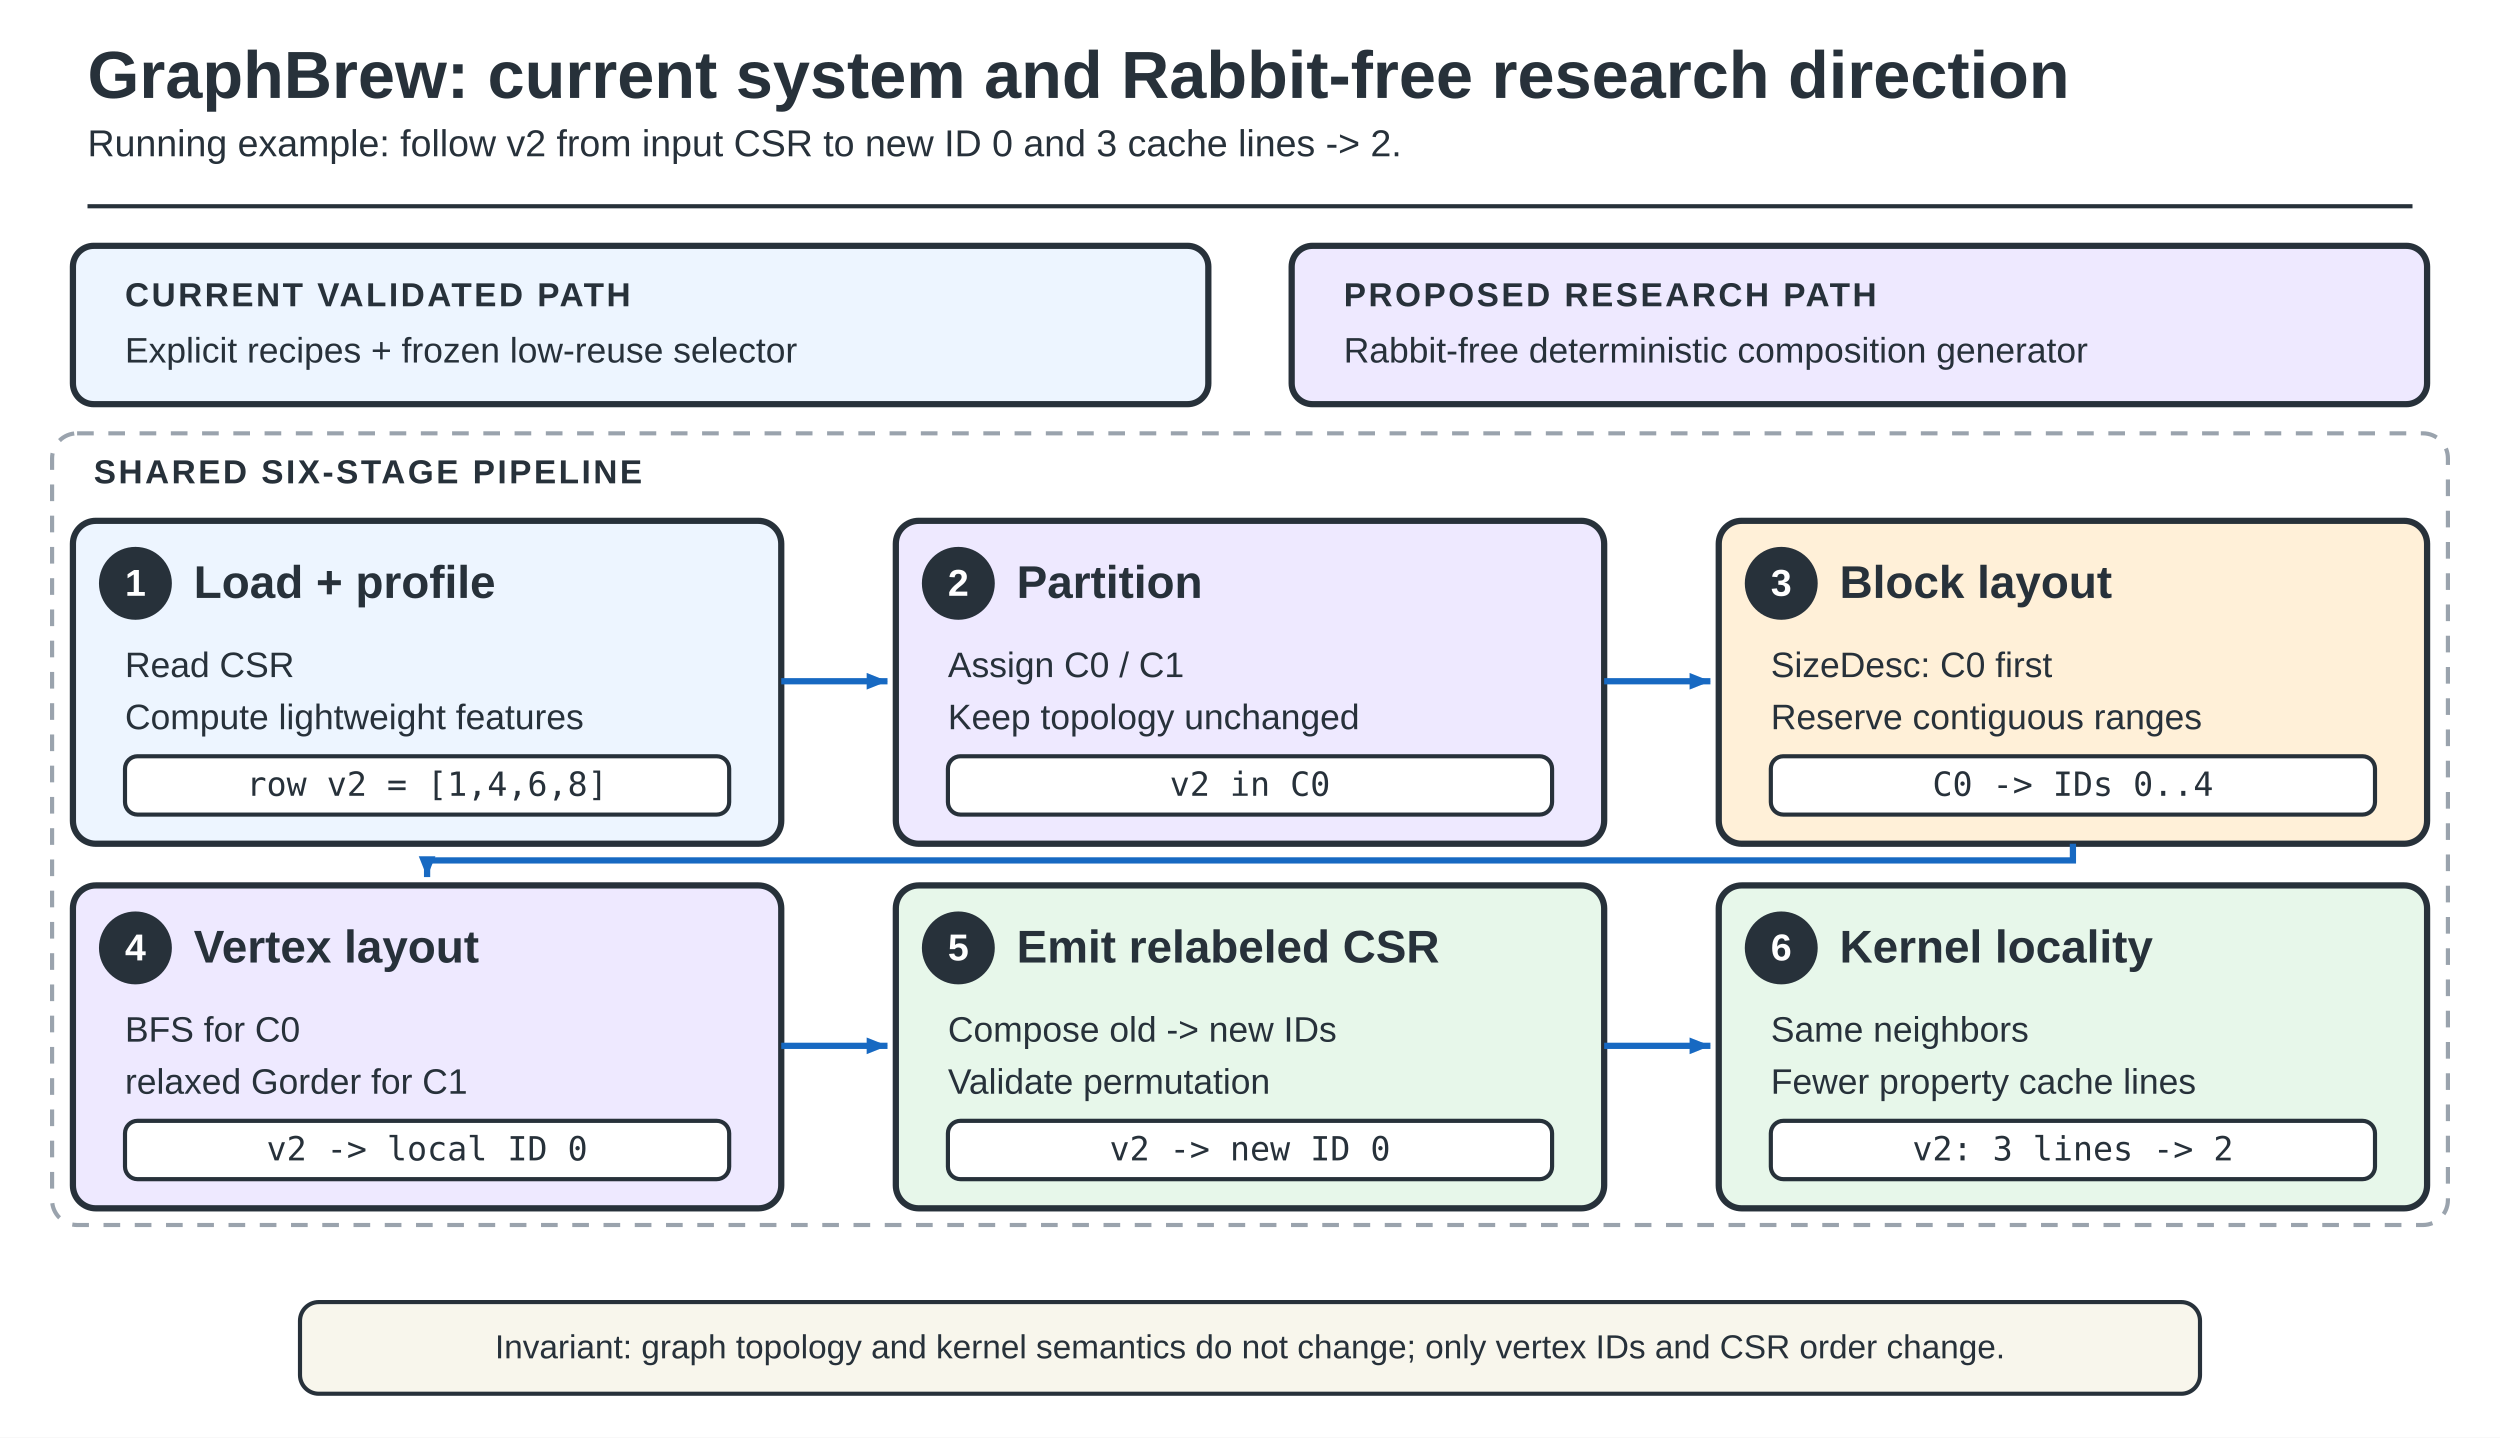
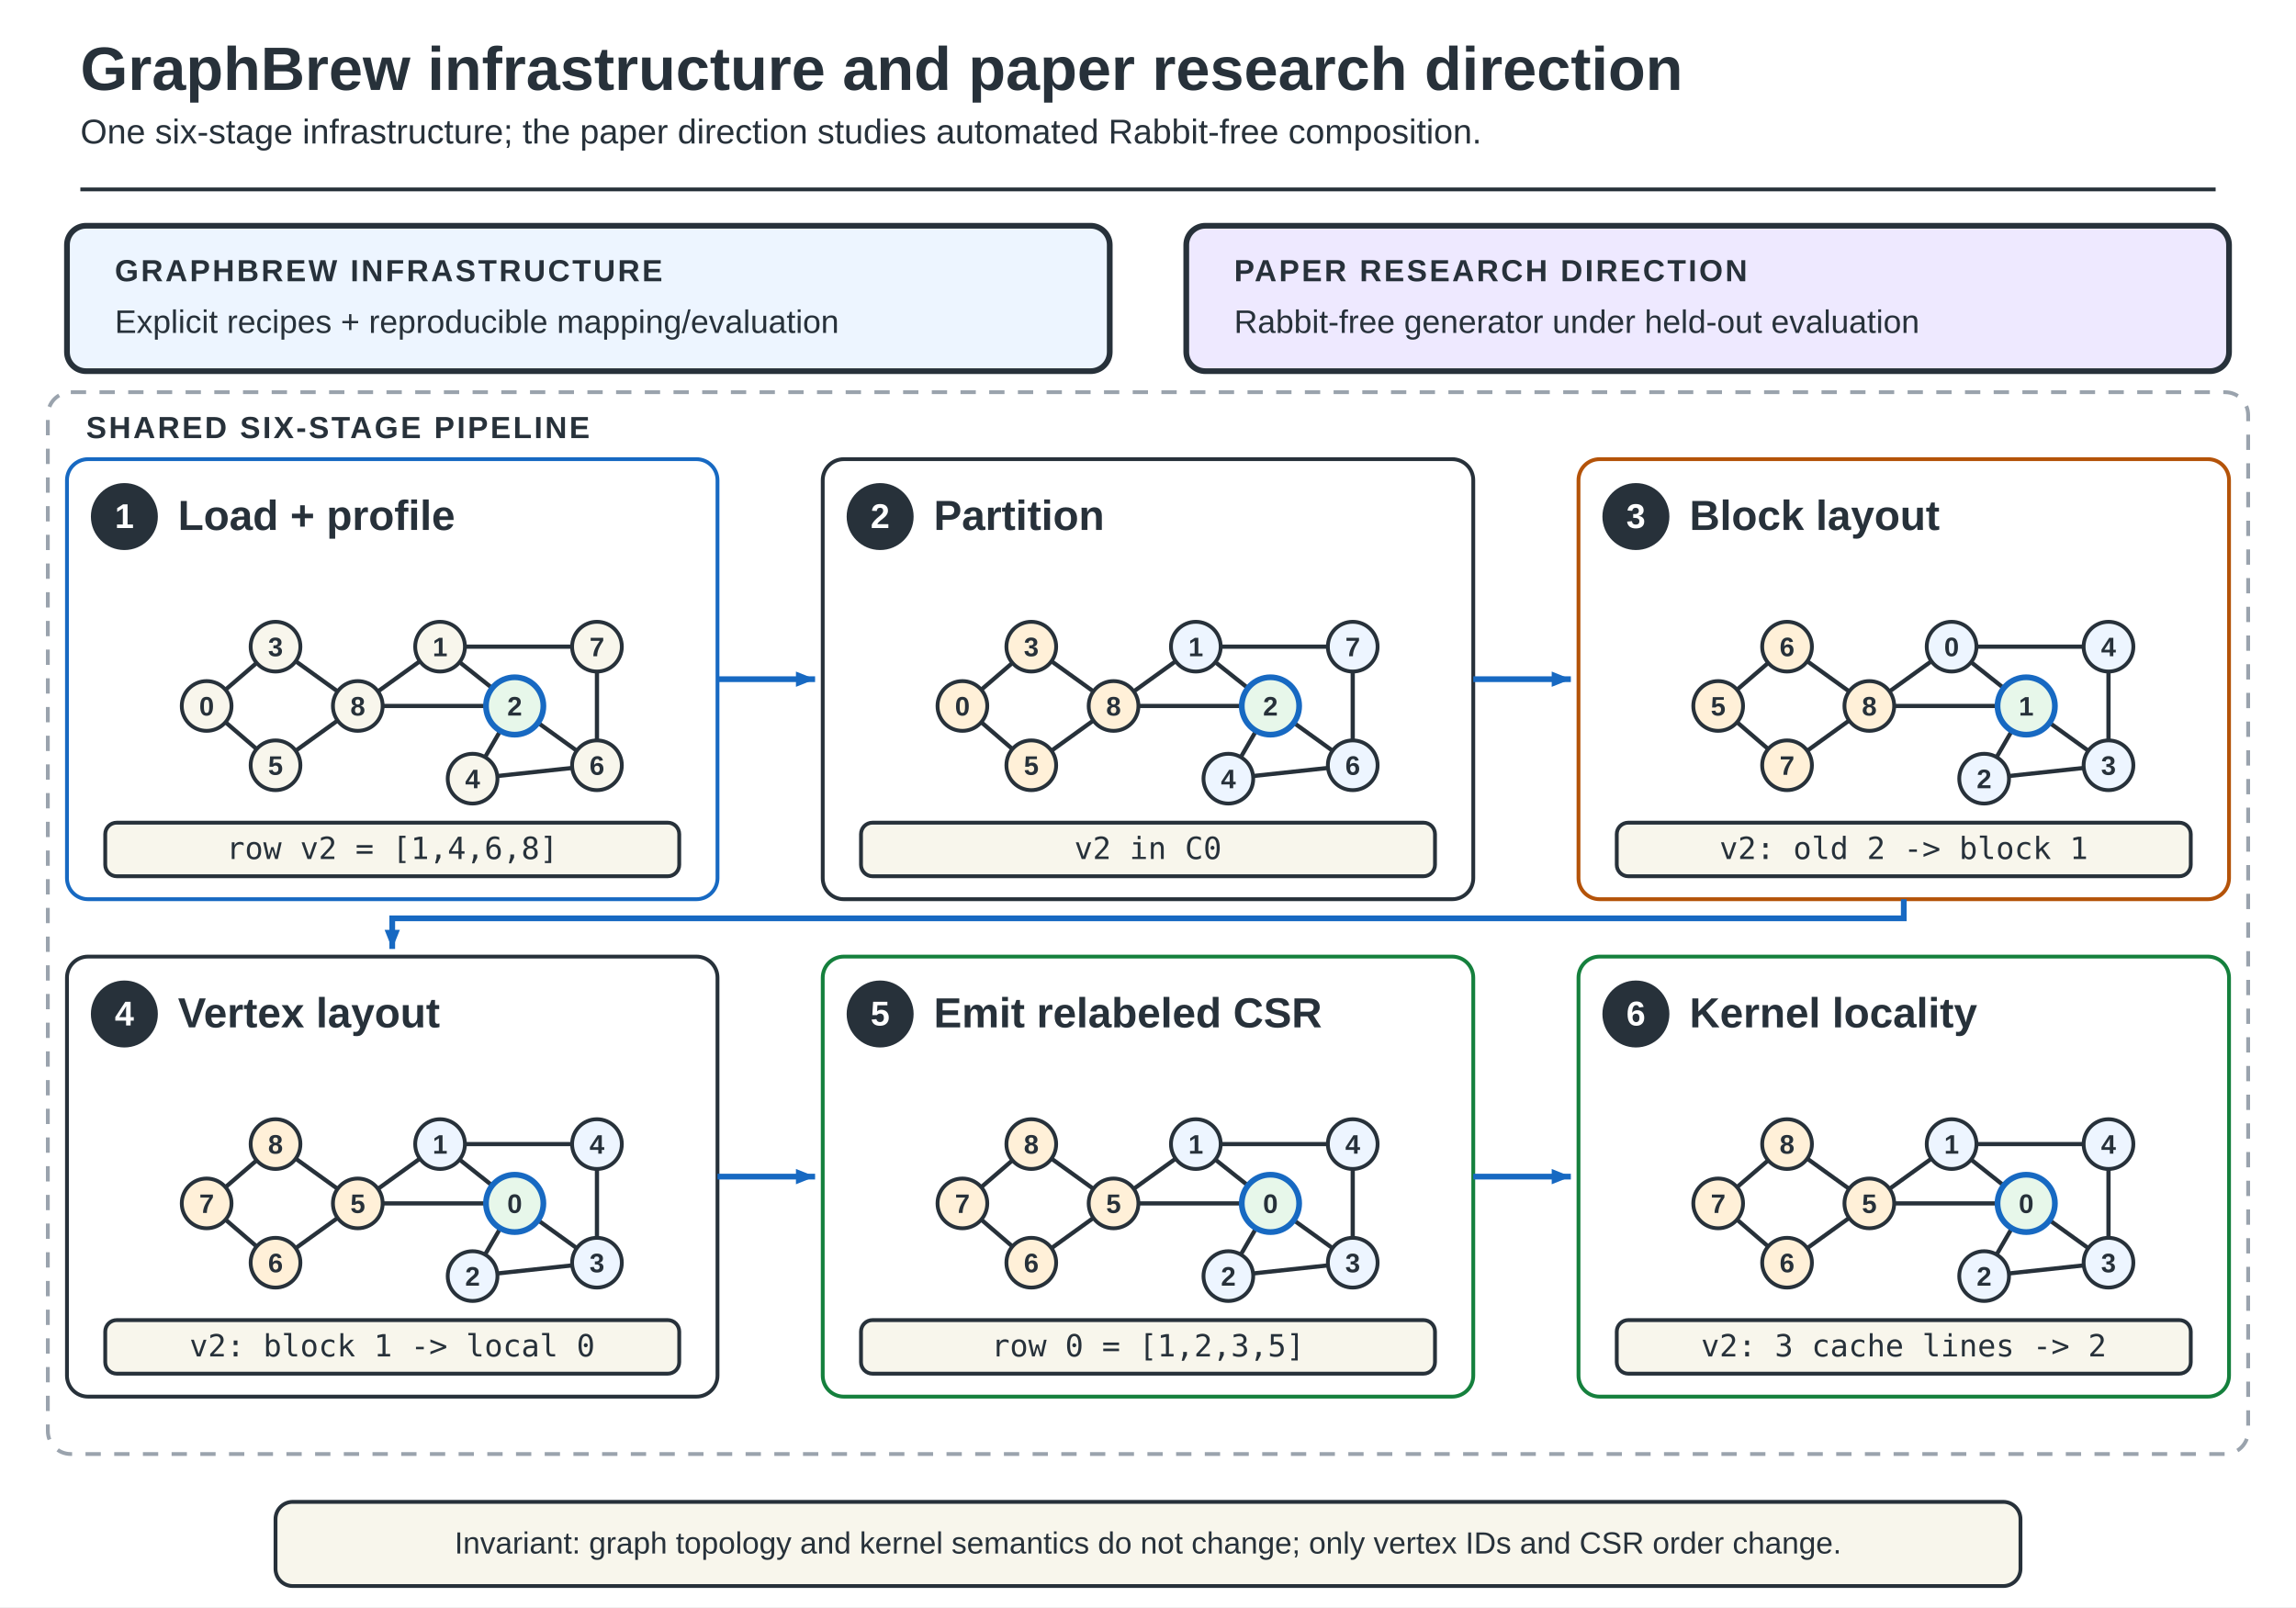
- <svg xmlns="http://www.w3.org/2000/svg" width="1200" height="690" viewBox="0 0 1200 690" role="img" aria-labelledby="title desc" fill="#27313A">
+ <svg xmlns="http://www.w3.org/2000/svg" width="1200" height="840" viewBox="0 0 1200 840" role="img" aria-labelledby="title desc" fill="#27313A">
  <defs>
    <marker id="arrow" viewBox="0 0 10 8" markerWidth="10" markerHeight="8" refX="10" refY="4" orient="auto" markerUnits="userSpaceOnUse">
      <path d="M0 0 L10 4 L0 8 Z" fill="#1769C2" />
    </marker>
    <style>
      :root{color-scheme:light dark}
      @media(prefers-color-scheme:dark){
        [fill="#27313A"]{fill:#ECE7DD}[stroke="#27313A"]{stroke:#ECE7DD}
        [fill="#FFFFFF"]{fill:#1E2327}[fill="#F8F6EC"]{fill:#252A2E}
        [fill="#EDF5FF"]{fill:#273846}[fill="#E7F7EA"]{fill:#24382A}
        [fill="#FFF0D8"]{fill:#3B3122}[fill="#F7DEDC"]{fill:#3D292A}
        [fill="#EEE9FF"]{fill:#302C3C}[stroke="#9AA3AD"]{stroke:#747D86}
        [stroke="#1769C2"]{stroke:#63A8FF}[fill="#1769C2"]{fill:#63A8FF}
+         [stroke="#B45309"]{stroke:#F0B35A}[stroke="#15803D"]{stroke:#63D68B}
        .arrow{stroke:#63A8FF!important}.edge{stroke:#ECE7DD!important}
      }
      .sans{font-family:Arial,Helvetica,sans-serif}
      .mono{font-family:"SFMono-Regular",Consolas,monospace}
      .title{font-size:32px;font-weight:700}.subtitle{font-size:18px}
      .domain{font-size:16px;font-weight:700;letter-spacing:1.2px}.heading{font-size:22px;font-weight:700}
-       .label{font-size:18px;font-weight:700}.body{font-size:17px}.small{font-size:16px}
+       .label{font-size:18px;font-weight:700}.body{font-size:17px}.small{font-size:16px}.micro{font-size:14px;font-weight:700}
      .arrow{fill:none;stroke:#1769C2;stroke-width:3;marker-end:url(#arrow)}
      .edge{stroke:#27313A;stroke-width:2.2}
    </style>
  </defs>
-   <rect width="1200" height="690" fill="#FFFFFF" />
-   <text x="42" y="47" class="sans title">GraphBrew: current system and Rabbit-free research direction</text>
-   <text x="42" y="75" class="sans subtitle">Running example: follow v2 from input CSR to new ID 0 and 3 cache lines -&gt; 2.</text>
+   <rect width="1200" height="840" fill="#FFFFFF" />
+   <text x="42" y="47" class="sans title">GraphBrew infrastructure and paper research direction</text>
+   <text x="42" y="75" class="sans subtitle">One six-stage infrastructure; the paper direction studies automated Rabbit-free composition.</text>
  <line x1="42" y1="99" x2="1158" y2="99" stroke="#27313A" stroke-width="2" />
  <rect x="35" y="118" width="545" height="76" rx="10" fill="#EDF5FF" stroke="#27313A" stroke-width="3" />
-   <text x="60" y="147" class="sans domain">CURRENT VALIDATED PATH</text>
-   <text x="60" y="174" class="sans body">Explicit recipes + frozen low-reuse selector</text>
+   <text x="60" y="147" class="sans domain">GRAPHBREW INFRASTRUCTURE</text>
+   <text x="60" y="174" class="sans body">Explicit recipes + reproducible mapping/evaluation</text>
  <rect x="620" y="118" width="545" height="76" rx="10" fill="#EEE9FF" stroke="#27313A" stroke-width="3" />
-   <text x="645" y="147" class="sans domain">PROPOSED RESEARCH PATH</text>
-   <text x="645" y="174" class="sans body">Rabbit-free deterministic composition generator</text>
-   <rect x="25" y="208" width="1150" height="380" rx="12" fill="none" stroke="#9AA3AD" stroke-width="2" stroke-dasharray="8 7" />
-   <text x="45" y="232" class="sans domain">SHARED SIX-STAGE PIPELINE</text>
-   <rect x="35" y="250" width="340" height="155" rx="11" fill="#EDF5FF" stroke="#27313A" stroke-width="3" />
-   <circle cx="65" cy="280" r="17" fill="#27313A" stroke="#27313A" stroke-width="1" />
-   <text x="65" y="286" class="sans label" text-anchor="middle" fill="#FFFFFF">1</text>
-   <text x="93" y="287" class="sans heading">Load + profile</text>
-   <text x="60" y="325" class="sans body">Read CSR</text>
-   <text x="60" y="350" class="sans body">Compute lightweight features</text>
-   <rect x="60" y="363" width="290" height="28" rx="6" fill="#FFFFFF" stroke="#27313A" stroke-width="2" />
-   <text x="205" y="382" class="mono small" text-anchor="middle">row v2 = [1,4,6,8]</text>
-   <rect x="430" y="250" width="340" height="155" rx="11" fill="#EEE9FF" stroke="#27313A" stroke-width="3" />
-   <circle cx="460" cy="280" r="17" fill="#27313A" stroke="#27313A" stroke-width="1" />
-   <text x="460" y="286" class="sans label" text-anchor="middle" fill="#FFFFFF">2</text>
-   <text x="488" y="287" class="sans heading">Partition</text>
-   <text x="455" y="325" class="sans body">Assign C0 / C1</text>
-   <text x="455" y="350" class="sans body">Keep topology unchanged</text>
-   <rect x="455" y="363" width="290" height="28" rx="6" fill="#FFFFFF" stroke="#27313A" stroke-width="2" />
-   <text x="600" y="382" class="mono small" text-anchor="middle">v2 in C0</text>
-   <rect x="825" y="250" width="340" height="155" rx="11" fill="#FFF0D8" stroke="#27313A" stroke-width="3" />
-   <circle cx="855" cy="280" r="17" fill="#27313A" stroke="#27313A" stroke-width="1" />
-   <text x="855" y="286" class="sans label" text-anchor="middle" fill="#FFFFFF">3</text>
-   <text x="883" y="287" class="sans heading">Block layout</text>
-   <text x="850" y="325" class="sans body">SizeDesc: C0 first</text>
-   <text x="850" y="350" class="sans body">Reserve contiguous ranges</text>
-   <rect x="850" y="363" width="290" height="28" rx="6" fill="#FFFFFF" stroke="#27313A" stroke-width="2" />
-   <text x="995" y="382" class="mono small" text-anchor="middle">C0 -&gt; IDs 0..4</text>
-   <rect x="35" y="425" width="340" height="155" rx="11" fill="#EEE9FF" stroke="#27313A" stroke-width="3" />
-   <circle cx="65" cy="455" r="17" fill="#27313A" stroke="#27313A" stroke-width="1" />
-   <text x="65" y="461" class="sans label" text-anchor="middle" fill="#FFFFFF">4</text>
-   <text x="93" y="462" class="sans heading">Vertex layout</text>
-   <text x="60" y="500" class="sans body">BFS for C0</text>
-   <text x="60" y="525" class="sans body">relaxed Gorder for C1</text>
-   <rect x="60" y="538" width="290" height="28" rx="6" fill="#FFFFFF" stroke="#27313A" stroke-width="2" />
-   <text x="205" y="557" class="mono small" text-anchor="middle">v2 -&gt; local ID 0</text>
-   <rect x="430" y="425" width="340" height="155" rx="11" fill="#E7F7EA" stroke="#27313A" stroke-width="3" />
-   <circle cx="460" cy="455" r="17" fill="#27313A" stroke="#27313A" stroke-width="1" />
-   <text x="460" y="461" class="sans label" text-anchor="middle" fill="#FFFFFF">5</text>
-   <text x="488" y="462" class="sans heading">Emit relabeled CSR</text>
-   <text x="455" y="500" class="sans body">Compose old -&gt; new IDs</text>
-   <text x="455" y="525" class="sans body">Validate permutation</text>
-   <rect x="455" y="538" width="290" height="28" rx="6" fill="#FFFFFF" stroke="#27313A" stroke-width="2" />
-   <text x="600" y="557" class="mono small" text-anchor="middle">v2 -&gt; new ID 0</text>
-   <rect x="825" y="425" width="340" height="155" rx="11" fill="#E7F7EA" stroke="#27313A" stroke-width="3" />
-   <circle cx="855" cy="455" r="17" fill="#27313A" stroke="#27313A" stroke-width="1" />
-   <text x="855" y="461" class="sans label" text-anchor="middle" fill="#FFFFFF">6</text>
-   <text x="883" y="462" class="sans heading">Kernel locality</text>
-   <text x="850" y="500" class="sans body">Same neighbors</text>
-   <text x="850" y="525" class="sans body">Fewer property cache lines</text>
-   <rect x="850" y="538" width="290" height="28" rx="6" fill="#FFFFFF" stroke="#27313A" stroke-width="2" />
-   <text x="995" y="557" class="mono small" text-anchor="middle">v2: 3 lines -&gt; 2</text>
-   <path d="M375 327 H426" class="arrow" />
-   <path d="M770 327 H821" class="arrow" />
-   <path d="M995 405 V413 H205 V421" class="arrow" />
-   <path d="M375 502 H426" class="arrow" />
-   <path d="M770 502 H821" class="arrow" />
-   <rect x="144" y="625" width="912" height="44" rx="9" fill="#F8F6EC" stroke="#27313A" stroke-width="2" />
-   <text x="600" y="652" class="sans small" text-anchor="middle">Invariant: graph topology and kernel semantics do not change; only vertex IDs and CSR order change.</text>
+   <text x="645" y="147" class="sans domain">PAPER RESEARCH DIRECTION</text>
+   <text x="645" y="174" class="sans body">Rabbit-free generator under held-out evaluation</text>
+   <rect x="25" y="205" width="1150" height="555" rx="12" fill="none" stroke="#9AA3AD" stroke-width="2" stroke-dasharray="8 7" />
+   <text x="45" y="229" class="sans domain">SHARED SIX-STAGE PIPELINE</text>
+   <rect x="35" y="240" width="340" height="230" rx="11" fill="#FFFFFF" stroke="#1769C2" stroke-width="2" />
+   <circle cx="65" cy="270" r="17" fill="#27313A" stroke="#27313A" stroke-width="1" />
+   <text x="65" y="276" class="sans label" text-anchor="middle" fill="#FFFFFF">1</text>
+   <text x="93" y="277" class="sans heading">Load + profile</text>
+   <line x1="108" y1="369" x2="144" y2="338" class="edge" />
+   <line x1="108" y1="369" x2="144" y2="400" class="edge" />
+   <line x1="144" y1="338" x2="187" y2="369" class="edge" />
+   <line x1="144" y1="400" x2="187" y2="369" class="edge" />
+   <line x1="187" y1="369" x2="230" y2="338" class="edge" />
+   <line x1="187" y1="369" x2="269" y2="369" class="edge" />
+   <line x1="230" y1="338" x2="269" y2="369" class="edge" />
+   <line x1="230" y1="338" x2="312" y2="338" class="edge" />
+   <line x1="269" y1="369" x2="247" y2="407" class="edge" />
+   <line x1="269" y1="369" x2="312" y2="400" class="edge" />
+   <line x1="247" y1="407" x2="312" y2="400" class="edge" />
+   <line x1="312" y1="400" x2="312" y2="338" class="edge" />
+   <circle cx="108" cy="369" r="13" fill="#F8F6EC" stroke="#27313A" stroke-width="2" />
+   <text x="108" y="374" class="sans micro" text-anchor="middle">0</text>
+   <circle cx="230" cy="338" r="13" fill="#F8F6EC" stroke="#27313A" stroke-width="2" />
+   <text x="230" y="343" class="sans micro" text-anchor="middle">1</text>
+   <circle cx="269" cy="369" r="15" fill="#E7F7EA" stroke="#1769C2" stroke-width="3" />
+   <text x="269" y="374" class="sans micro" text-anchor="middle">2</text>
+   <circle cx="144" cy="338" r="13" fill="#F8F6EC" stroke="#27313A" stroke-width="2" />
+   <text x="144" y="343" class="sans micro" text-anchor="middle">3</text>
+   <circle cx="247" cy="407" r="13" fill="#F8F6EC" stroke="#27313A" stroke-width="2" />
+   <text x="247" y="412" class="sans micro" text-anchor="middle">4</text>
+   <circle cx="144" cy="400" r="13" fill="#F8F6EC" stroke="#27313A" stroke-width="2" />
+   <text x="144" y="405" class="sans micro" text-anchor="middle">5</text>
+   <circle cx="312" cy="400" r="13" fill="#F8F6EC" stroke="#27313A" stroke-width="2" />
+   <text x="312" y="405" class="sans micro" text-anchor="middle">6</text>
+   <circle cx="312" cy="338" r="13" fill="#F8F6EC" stroke="#27313A" stroke-width="2" />
+   <text x="312" y="343" class="sans micro" text-anchor="middle">7</text>
+   <circle cx="187" cy="369" r="13" fill="#F8F6EC" stroke="#27313A" stroke-width="2" />
+   <text x="187" y="374" class="sans micro" text-anchor="middle">8</text>
+   <rect x="55" y="430" width="300" height="28" rx="6" fill="#F8F6EC" stroke="#27313A" stroke-width="2" />
+   <text x="205" y="449" class="mono small" text-anchor="middle">row v2 = [1,4,6,8]</text>
+   <rect x="430" y="240" width="340" height="230" rx="11" fill="#FFFFFF" stroke="#27313A" stroke-width="2" />
+   <circle cx="460" cy="270" r="17" fill="#27313A" stroke="#27313A" stroke-width="1" />
+   <text x="460" y="276" class="sans label" text-anchor="middle" fill="#FFFFFF">2</text>
+   <text x="488" y="277" class="sans heading">Partition</text>
+   <line x1="503" y1="369" x2="539" y2="338" class="edge" />
+   <line x1="503" y1="369" x2="539" y2="400" class="edge" />
+   <line x1="539" y1="338" x2="582" y2="369" class="edge" />
+   <line x1="539" y1="400" x2="582" y2="369" class="edge" />
+   <line x1="582" y1="369" x2="625" y2="338" class="edge" />
+   <line x1="582" y1="369" x2="664" y2="369" class="edge" />
+   <line x1="625" y1="338" x2="664" y2="369" class="edge" />
+   <line x1="625" y1="338" x2="707" y2="338" class="edge" />
+   <line x1="664" y1="369" x2="642" y2="407" class="edge" />
+   <line x1="664" y1="369" x2="707" y2="400" class="edge" />
+   <line x1="642" y1="407" x2="707" y2="400" class="edge" />
+   <line x1="707" y1="400" x2="707" y2="338" class="edge" />
+   <circle cx="503" cy="369" r="13" fill="#FFF0D8" stroke="#27313A" stroke-width="2" />
+   <text x="503" y="374" class="sans micro" text-anchor="middle">0</text>
+   <circle cx="625" cy="338" r="13" fill="#EDF5FF" stroke="#27313A" stroke-width="2" />
+   <text x="625" y="343" class="sans micro" text-anchor="middle">1</text>
+   <circle cx="664" cy="369" r="15" fill="#E7F7EA" stroke="#1769C2" stroke-width="3" />
+   <text x="664" y="374" class="sans micro" text-anchor="middle">2</text>
+   <circle cx="539" cy="338" r="13" fill="#FFF0D8" stroke="#27313A" stroke-width="2" />
+   <text x="539" y="343" class="sans micro" text-anchor="middle">3</text>
+   <circle cx="642" cy="407" r="13" fill="#EDF5FF" stroke="#27313A" stroke-width="2" />
+   <text x="642" y="412" class="sans micro" text-anchor="middle">4</text>
+   <circle cx="539" cy="400" r="13" fill="#FFF0D8" stroke="#27313A" stroke-width="2" />
+   <text x="539" y="405" class="sans micro" text-anchor="middle">5</text>
+   <circle cx="707" cy="400" r="13" fill="#EDF5FF" stroke="#27313A" stroke-width="2" />
+   <text x="707" y="405" class="sans micro" text-anchor="middle">6</text>
+   <circle cx="707" cy="338" r="13" fill="#EDF5FF" stroke="#27313A" stroke-width="2" />
+   <text x="707" y="343" class="sans micro" text-anchor="middle">7</text>
+   <circle cx="582" cy="369" r="13" fill="#FFF0D8" stroke="#27313A" stroke-width="2" />
+   <text x="582" y="374" class="sans micro" text-anchor="middle">8</text>
+   <rect x="450" y="430" width="300" height="28" rx="6" fill="#F8F6EC" stroke="#27313A" stroke-width="2" />
+   <text x="600" y="449" class="mono small" text-anchor="middle">v2 in C0</text>
+   <rect x="825" y="240" width="340" height="230" rx="11" fill="#FFFFFF" stroke="#B45309" stroke-width="2" />
+   <circle cx="855" cy="270" r="17" fill="#27313A" stroke="#27313A" stroke-width="1" />
+   <text x="855" y="276" class="sans label" text-anchor="middle" fill="#FFFFFF">3</text>
+   <text x="883" y="277" class="sans heading">Block layout</text>
+   <line x1="898" y1="369" x2="934" y2="338" class="edge" />
+   <line x1="898" y1="369" x2="934" y2="400" class="edge" />
+   <line x1="934" y1="338" x2="977" y2="369" class="edge" />
+   <line x1="934" y1="400" x2="977" y2="369" class="edge" />
+   <line x1="977" y1="369" x2="1020" y2="338" class="edge" />
+   <line x1="977" y1="369" x2="1059" y2="369" class="edge" />
+   <line x1="1020" y1="338" x2="1059" y2="369" class="edge" />
+   <line x1="1020" y1="338" x2="1102" y2="338" class="edge" />
+   <line x1="1059" y1="369" x2="1037" y2="407" class="edge" />
+   <line x1="1059" y1="369" x2="1102" y2="400" class="edge" />
+   <line x1="1037" y1="407" x2="1102" y2="400" class="edge" />
+   <line x1="1102" y1="400" x2="1102" y2="338" class="edge" />
+   <circle cx="898" cy="369" r="13" fill="#FFF0D8" stroke="#27313A" stroke-width="2" />
+   <text x="898" y="374" class="sans micro" text-anchor="middle">5</text>
+   <circle cx="1020" cy="338" r="13" fill="#EDF5FF" stroke="#27313A" stroke-width="2" />
+   <text x="1020" y="343" class="sans micro" text-anchor="middle">0</text>
+   <circle cx="1059" cy="369" r="15" fill="#E7F7EA" stroke="#1769C2" stroke-width="3" />
+   <text x="1059" y="374" class="sans micro" text-anchor="middle">1</text>
+   <circle cx="934" cy="338" r="13" fill="#FFF0D8" stroke="#27313A" stroke-width="2" />
+   <text x="934" y="343" class="sans micro" text-anchor="middle">6</text>
+   <circle cx="1037" cy="407" r="13" fill="#EDF5FF" stroke="#27313A" stroke-width="2" />
+   <text x="1037" y="412" class="sans micro" text-anchor="middle">2</text>
+   <circle cx="934" cy="400" r="13" fill="#FFF0D8" stroke="#27313A" stroke-width="2" />
+   <text x="934" y="405" class="sans micro" text-anchor="middle">7</text>
+   <circle cx="1102" cy="400" r="13" fill="#EDF5FF" stroke="#27313A" stroke-width="2" />
+   <text x="1102" y="405" class="sans micro" text-anchor="middle">3</text>
+   <circle cx="1102" cy="338" r="13" fill="#EDF5FF" stroke="#27313A" stroke-width="2" />
+   <text x="1102" y="343" class="sans micro" text-anchor="middle">4</text>
+   <circle cx="977" cy="369" r="13" fill="#FFF0D8" stroke="#27313A" stroke-width="2" />
+   <text x="977" y="374" class="sans micro" text-anchor="middle">8</text>
+   <rect x="845" y="430" width="300" height="28" rx="6" fill="#F8F6EC" stroke="#27313A" stroke-width="2" />
+   <text x="995" y="449" class="mono small" text-anchor="middle">v2: old 2 -&gt; block 1</text>
+   <rect x="35" y="500" width="340" height="230" rx="11" fill="#FFFFFF" stroke="#27313A" stroke-width="2" />
+   <circle cx="65" cy="530" r="17" fill="#27313A" stroke="#27313A" stroke-width="1" />
+   <text x="65" y="536" class="sans label" text-anchor="middle" fill="#FFFFFF">4</text>
+   <text x="93" y="537" class="sans heading">Vertex layout</text>
+   <line x1="108" y1="629" x2="144" y2="598" class="edge" />
+   <line x1="108" y1="629" x2="144" y2="660" class="edge" />
+   <line x1="144" y1="598" x2="187" y2="629" class="edge" />
+   <line x1="144" y1="660" x2="187" y2="629" class="edge" />
+   <line x1="187" y1="629" x2="230" y2="598" class="edge" />
+   <line x1="187" y1="629" x2="269" y2="629" class="edge" />
+   <line x1="230" y1="598" x2="269" y2="629" class="edge" />
+   <line x1="230" y1="598" x2="312" y2="598" class="edge" />
+   <line x1="269" y1="629" x2="247" y2="667" class="edge" />
+   <line x1="269" y1="629" x2="312" y2="660" class="edge" />
+   <line x1="247" y1="667" x2="312" y2="660" class="edge" />
+   <line x1="312" y1="660" x2="312" y2="598" class="edge" />
+   <circle cx="108" cy="629" r="13" fill="#FFF0D8" stroke="#27313A" stroke-width="2" />
+   <text x="108" y="634" class="sans micro" text-anchor="middle">7</text>
+   <circle cx="230" cy="598" r="13" fill="#EDF5FF" stroke="#27313A" stroke-width="2" />
+   <text x="230" y="603" class="sans micro" text-anchor="middle">1</text>
+   <circle cx="269" cy="629" r="15" fill="#E7F7EA" stroke="#1769C2" stroke-width="3" />
+   <text x="269" y="634" class="sans micro" text-anchor="middle">0</text>
+   <circle cx="144" cy="598" r="13" fill="#FFF0D8" stroke="#27313A" stroke-width="2" />
+   <text x="144" y="603" class="sans micro" text-anchor="middle">8</text>
+   <circle cx="247" cy="667" r="13" fill="#EDF5FF" stroke="#27313A" stroke-width="2" />
+   <text x="247" y="672" class="sans micro" text-anchor="middle">2</text>
+   <circle cx="144" cy="660" r="13" fill="#FFF0D8" stroke="#27313A" stroke-width="2" />
+   <text x="144" y="665" class="sans micro" text-anchor="middle">6</text>
+   <circle cx="312" cy="660" r="13" fill="#EDF5FF" stroke="#27313A" stroke-width="2" />
+   <text x="312" y="665" class="sans micro" text-anchor="middle">3</text>
+   <circle cx="312" cy="598" r="13" fill="#EDF5FF" stroke="#27313A" stroke-width="2" />
+   <text x="312" y="603" class="sans micro" text-anchor="middle">4</text>
+   <circle cx="187" cy="629" r="13" fill="#FFF0D8" stroke="#27313A" stroke-width="2" />
+   <text x="187" y="634" class="sans micro" text-anchor="middle">5</text>
+   <rect x="55" y="690" width="300" height="28" rx="6" fill="#F8F6EC" stroke="#27313A" stroke-width="2" />
+   <text x="205" y="709" class="mono small" text-anchor="middle">v2: block 1 -&gt; local 0</text>
+   <rect x="430" y="500" width="340" height="230" rx="11" fill="#FFFFFF" stroke="#15803D" stroke-width="2" />
+   <circle cx="460" cy="530" r="17" fill="#27313A" stroke="#27313A" stroke-width="1" />
+   <text x="460" y="536" class="sans label" text-anchor="middle" fill="#FFFFFF">5</text>
+   <text x="488" y="537" class="sans heading">Emit relabeled CSR</text>
+   <line x1="503" y1="629" x2="539" y2="598" class="edge" />
+   <line x1="503" y1="629" x2="539" y2="660" class="edge" />
+   <line x1="539" y1="598" x2="582" y2="629" class="edge" />
+   <line x1="539" y1="660" x2="582" y2="629" class="edge" />
+   <line x1="582" y1="629" x2="625" y2="598" class="edge" />
+   <line x1="582" y1="629" x2="664" y2="629" class="edge" />
+   <line x1="625" y1="598" x2="664" y2="629" class="edge" />
+   <line x1="625" y1="598" x2="707" y2="598" class="edge" />
+   <line x1="664" y1="629" x2="642" y2="667" class="edge" />
+   <line x1="664" y1="629" x2="707" y2="660" class="edge" />
+   <line x1="642" y1="667" x2="707" y2="660" class="edge" />
+   <line x1="707" y1="660" x2="707" y2="598" class="edge" />
+   <circle cx="503" cy="629" r="13" fill="#FFF0D8" stroke="#27313A" stroke-width="2" />
+   <text x="503" y="634" class="sans micro" text-anchor="middle">7</text>
+   <circle cx="625" cy="598" r="13" fill="#EDF5FF" stroke="#27313A" stroke-width="2" />
+   <text x="625" y="603" class="sans micro" text-anchor="middle">1</text>
+   <circle cx="664" cy="629" r="15" fill="#E7F7EA" stroke="#1769C2" stroke-width="3" />
+   <text x="664" y="634" class="sans micro" text-anchor="middle">0</text>
+   <circle cx="539" cy="598" r="13" fill="#FFF0D8" stroke="#27313A" stroke-width="2" />
+   <text x="539" y="603" class="sans micro" text-anchor="middle">8</text>
+   <circle cx="642" cy="667" r="13" fill="#EDF5FF" stroke="#27313A" stroke-width="2" />
+   <text x="642" y="672" class="sans micro" text-anchor="middle">2</text>
+   <circle cx="539" cy="660" r="13" fill="#FFF0D8" stroke="#27313A" stroke-width="2" />
+   <text x="539" y="665" class="sans micro" text-anchor="middle">6</text>
+   <circle cx="707" cy="660" r="13" fill="#EDF5FF" stroke="#27313A" stroke-width="2" />
+   <text x="707" y="665" class="sans micro" text-anchor="middle">3</text>
+   <circle cx="707" cy="598" r="13" fill="#EDF5FF" stroke="#27313A" stroke-width="2" />
+   <text x="707" y="603" class="sans micro" text-anchor="middle">4</text>
+   <circle cx="582" cy="629" r="13" fill="#FFF0D8" stroke="#27313A" stroke-width="2" />
+   <text x="582" y="634" class="sans micro" text-anchor="middle">5</text>
+   <rect x="450" y="690" width="300" height="28" rx="6" fill="#F8F6EC" stroke="#27313A" stroke-width="2" />
+   <text x="600" y="709" class="mono small" text-anchor="middle">row 0 = [1,2,3,5]</text>
+   <rect x="825" y="500" width="340" height="230" rx="11" fill="#FFFFFF" stroke="#15803D" stroke-width="2" />
+   <circle cx="855" cy="530" r="17" fill="#27313A" stroke="#27313A" stroke-width="1" />
+   <text x="855" y="536" class="sans label" text-anchor="middle" fill="#FFFFFF">6</text>
+   <text x="883" y="537" class="sans heading">Kernel locality</text>
+   <line x1="898" y1="629" x2="934" y2="598" class="edge" />
+   <line x1="898" y1="629" x2="934" y2="660" class="edge" />
+   <line x1="934" y1="598" x2="977" y2="629" class="edge" />
+   <line x1="934" y1="660" x2="977" y2="629" class="edge" />
+   <line x1="977" y1="629" x2="1020" y2="598" class="edge" />
+   <line x1="977" y1="629" x2="1059" y2="629" class="edge" />
+   <line x1="1020" y1="598" x2="1059" y2="629" class="edge" />
+   <line x1="1020" y1="598" x2="1102" y2="598" class="edge" />
+   <line x1="1059" y1="629" x2="1037" y2="667" class="edge" />
+   <line x1="1059" y1="629" x2="1102" y2="660" class="edge" />
+   <line x1="1037" y1="667" x2="1102" y2="660" class="edge" />
+   <line x1="1102" y1="660" x2="1102" y2="598" class="edge" />
+   <circle cx="898" cy="629" r="13" fill="#FFF0D8" stroke="#27313A" stroke-width="2" />
+   <text x="898" y="634" class="sans micro" text-anchor="middle">7</text>
+   <circle cx="1020" cy="598" r="13" fill="#EDF5FF" stroke="#27313A" stroke-width="2" />
+   <text x="1020" y="603" class="sans micro" text-anchor="middle">1</text>
+   <circle cx="1059" cy="629" r="15" fill="#E7F7EA" stroke="#1769C2" stroke-width="3" />
+   <text x="1059" y="634" class="sans micro" text-anchor="middle">0</text>
+   <circle cx="934" cy="598" r="13" fill="#FFF0D8" stroke="#27313A" stroke-width="2" />
+   <text x="934" y="603" class="sans micro" text-anchor="middle">8</text>
+   <circle cx="1037" cy="667" r="13" fill="#EDF5FF" stroke="#27313A" stroke-width="2" />
+   <text x="1037" y="672" class="sans micro" text-anchor="middle">2</text>
+   <circle cx="934" cy="660" r="13" fill="#FFF0D8" stroke="#27313A" stroke-width="2" />
+   <text x="934" y="665" class="sans micro" text-anchor="middle">6</text>
+   <circle cx="1102" cy="660" r="13" fill="#EDF5FF" stroke="#27313A" stroke-width="2" />
+   <text x="1102" y="665" class="sans micro" text-anchor="middle">3</text>
+   <circle cx="1102" cy="598" r="13" fill="#EDF5FF" stroke="#27313A" stroke-width="2" />
+   <text x="1102" y="603" class="sans micro" text-anchor="middle">4</text>
+   <circle cx="977" cy="629" r="13" fill="#FFF0D8" stroke="#27313A" stroke-width="2" />
+   <text x="977" y="634" class="sans micro" text-anchor="middle">5</text>
+   <rect x="845" y="690" width="300" height="28" rx="6" fill="#F8F6EC" stroke="#27313A" stroke-width="2" />
+   <text x="995" y="709" class="mono small" text-anchor="middle">v2: 3 cache lines -&gt; 2</text>
+   <path d="M375 355 H426" class="arrow" />
+   <path d="M770 355 H821" class="arrow" />
+   <path d="M995 470 V480 H205 V496" class="arrow" />
+   <path d="M375 615 H426" class="arrow" />
+   <path d="M770 615 H821" class="arrow" />
+   <rect x="144" y="785" width="912" height="44" rx="9" fill="#F8F6EC" stroke="#27313A" stroke-width="2" />
+   <text x="600" y="812" class="sans small" text-anchor="middle">Invariant: graph topology and kernel semantics do not change; only vertex IDs and CSR order change.</text>
</svg>
